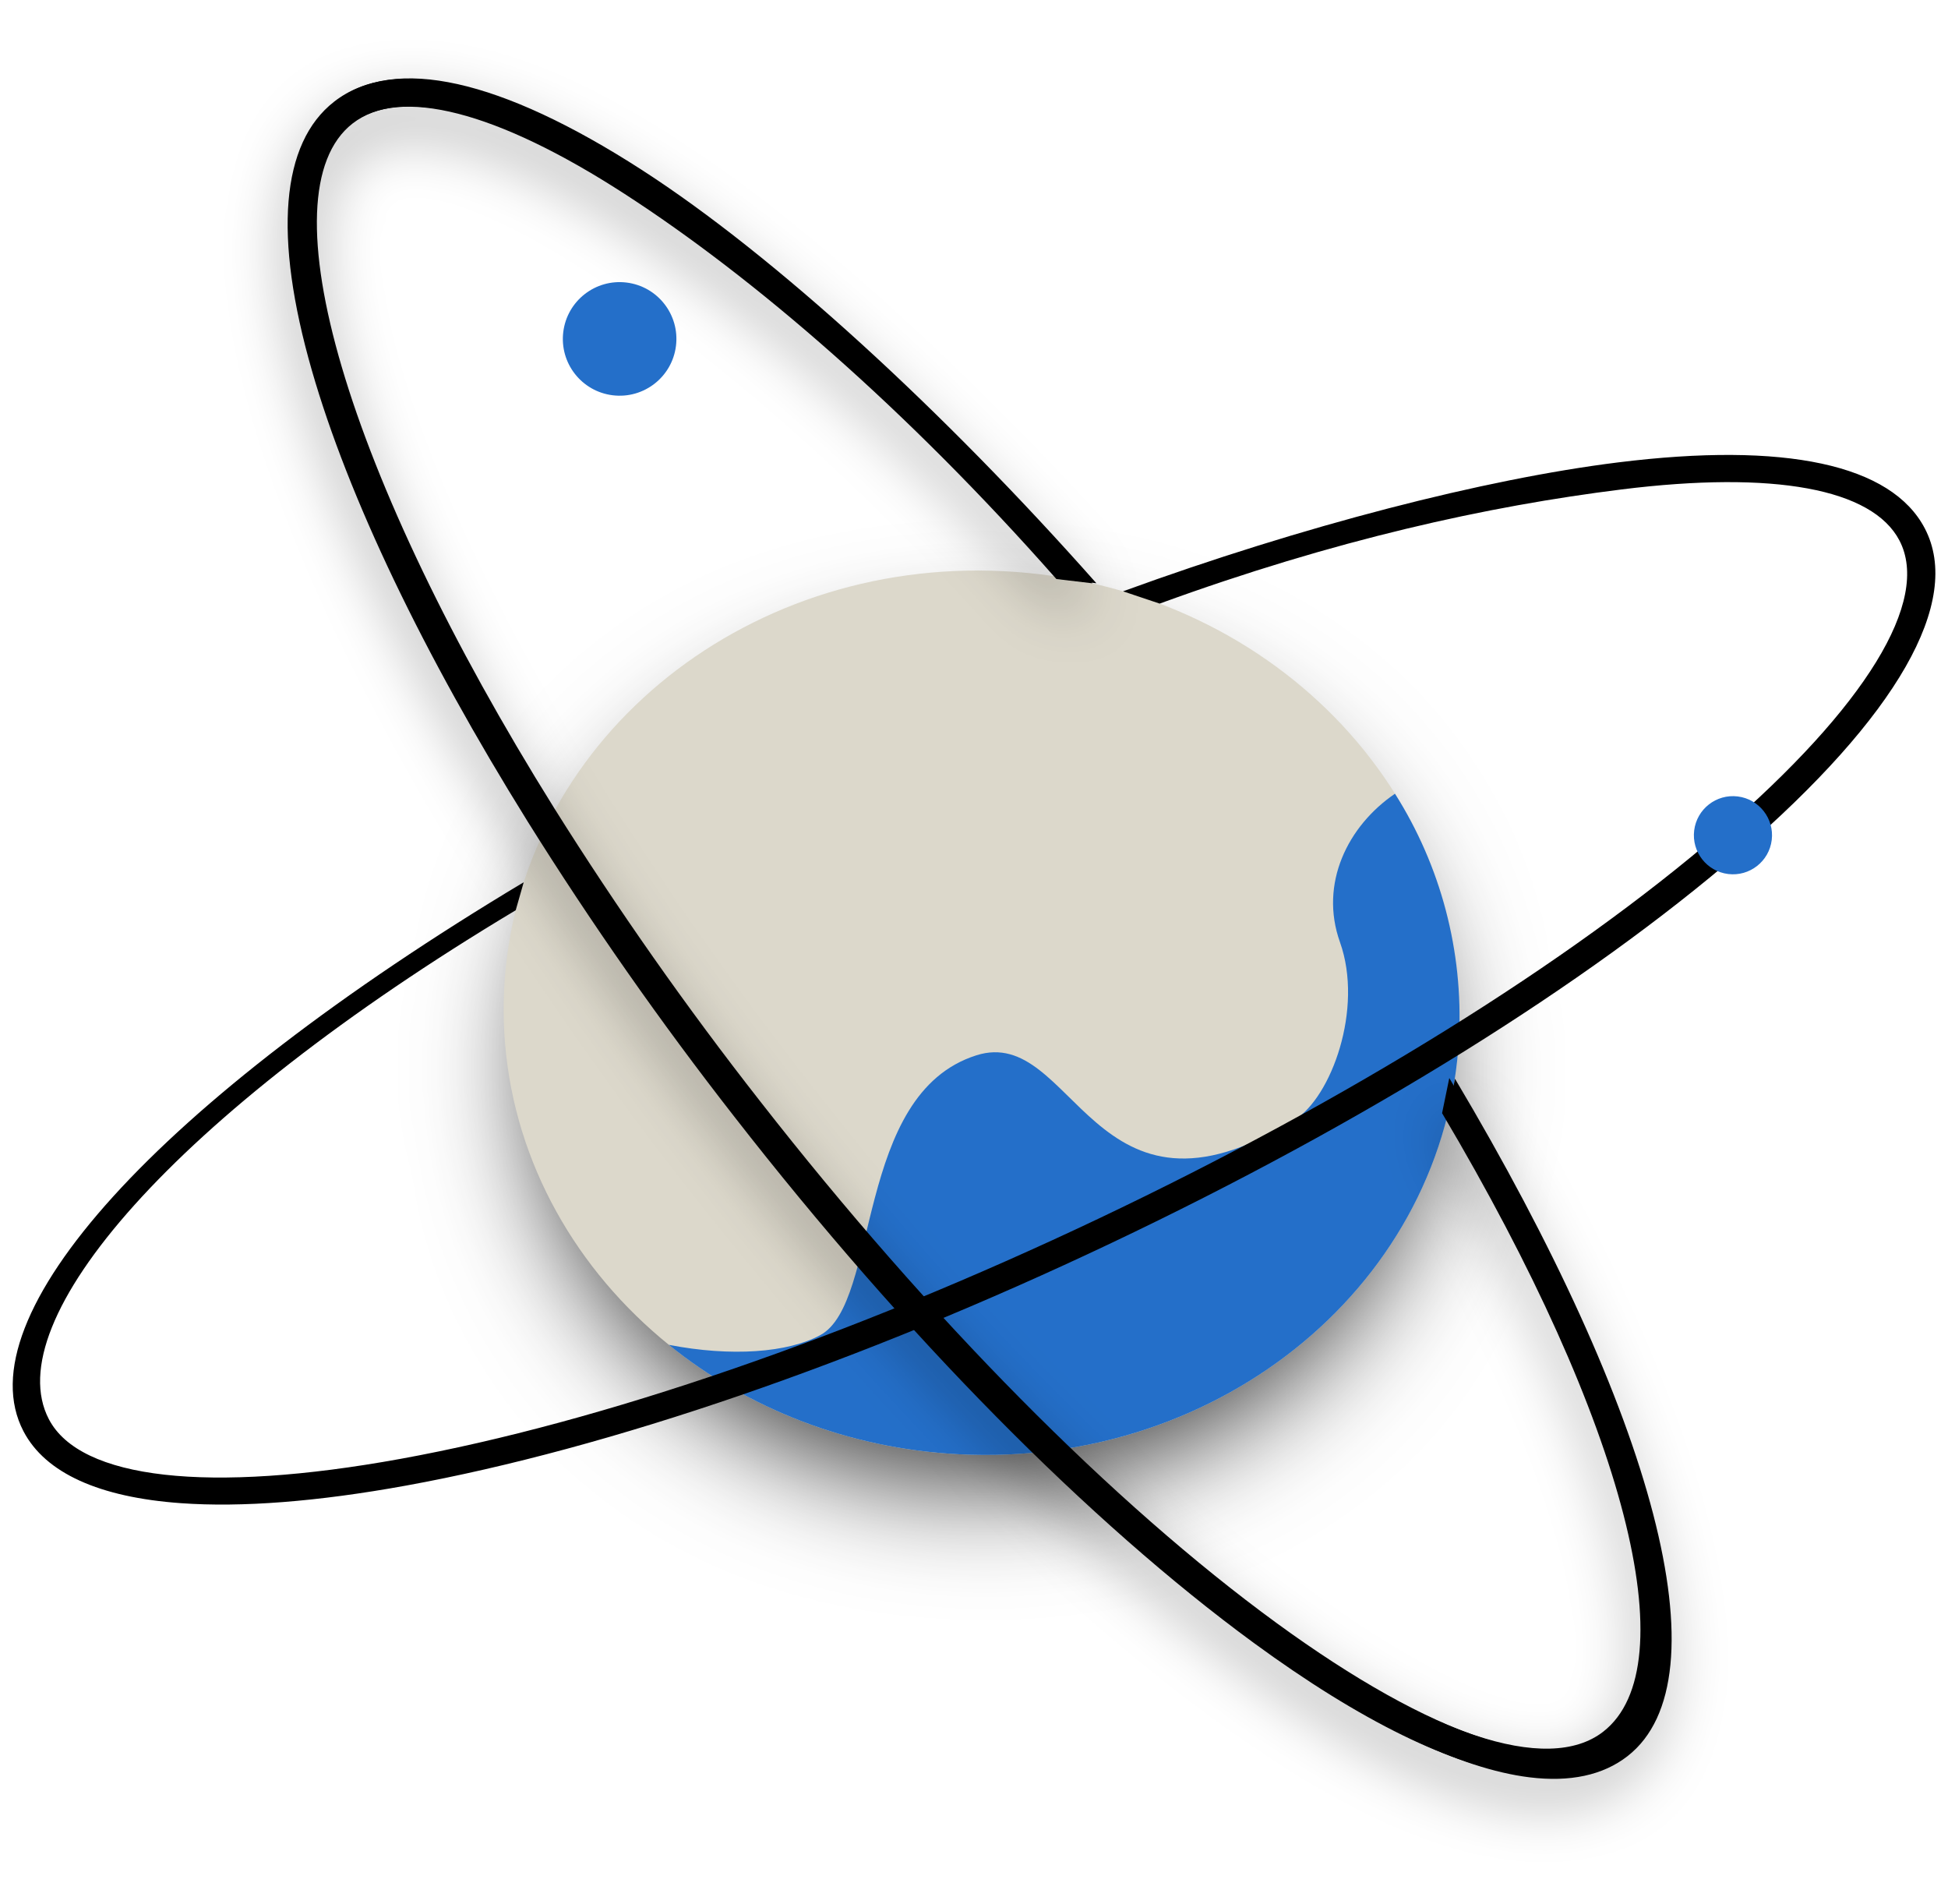
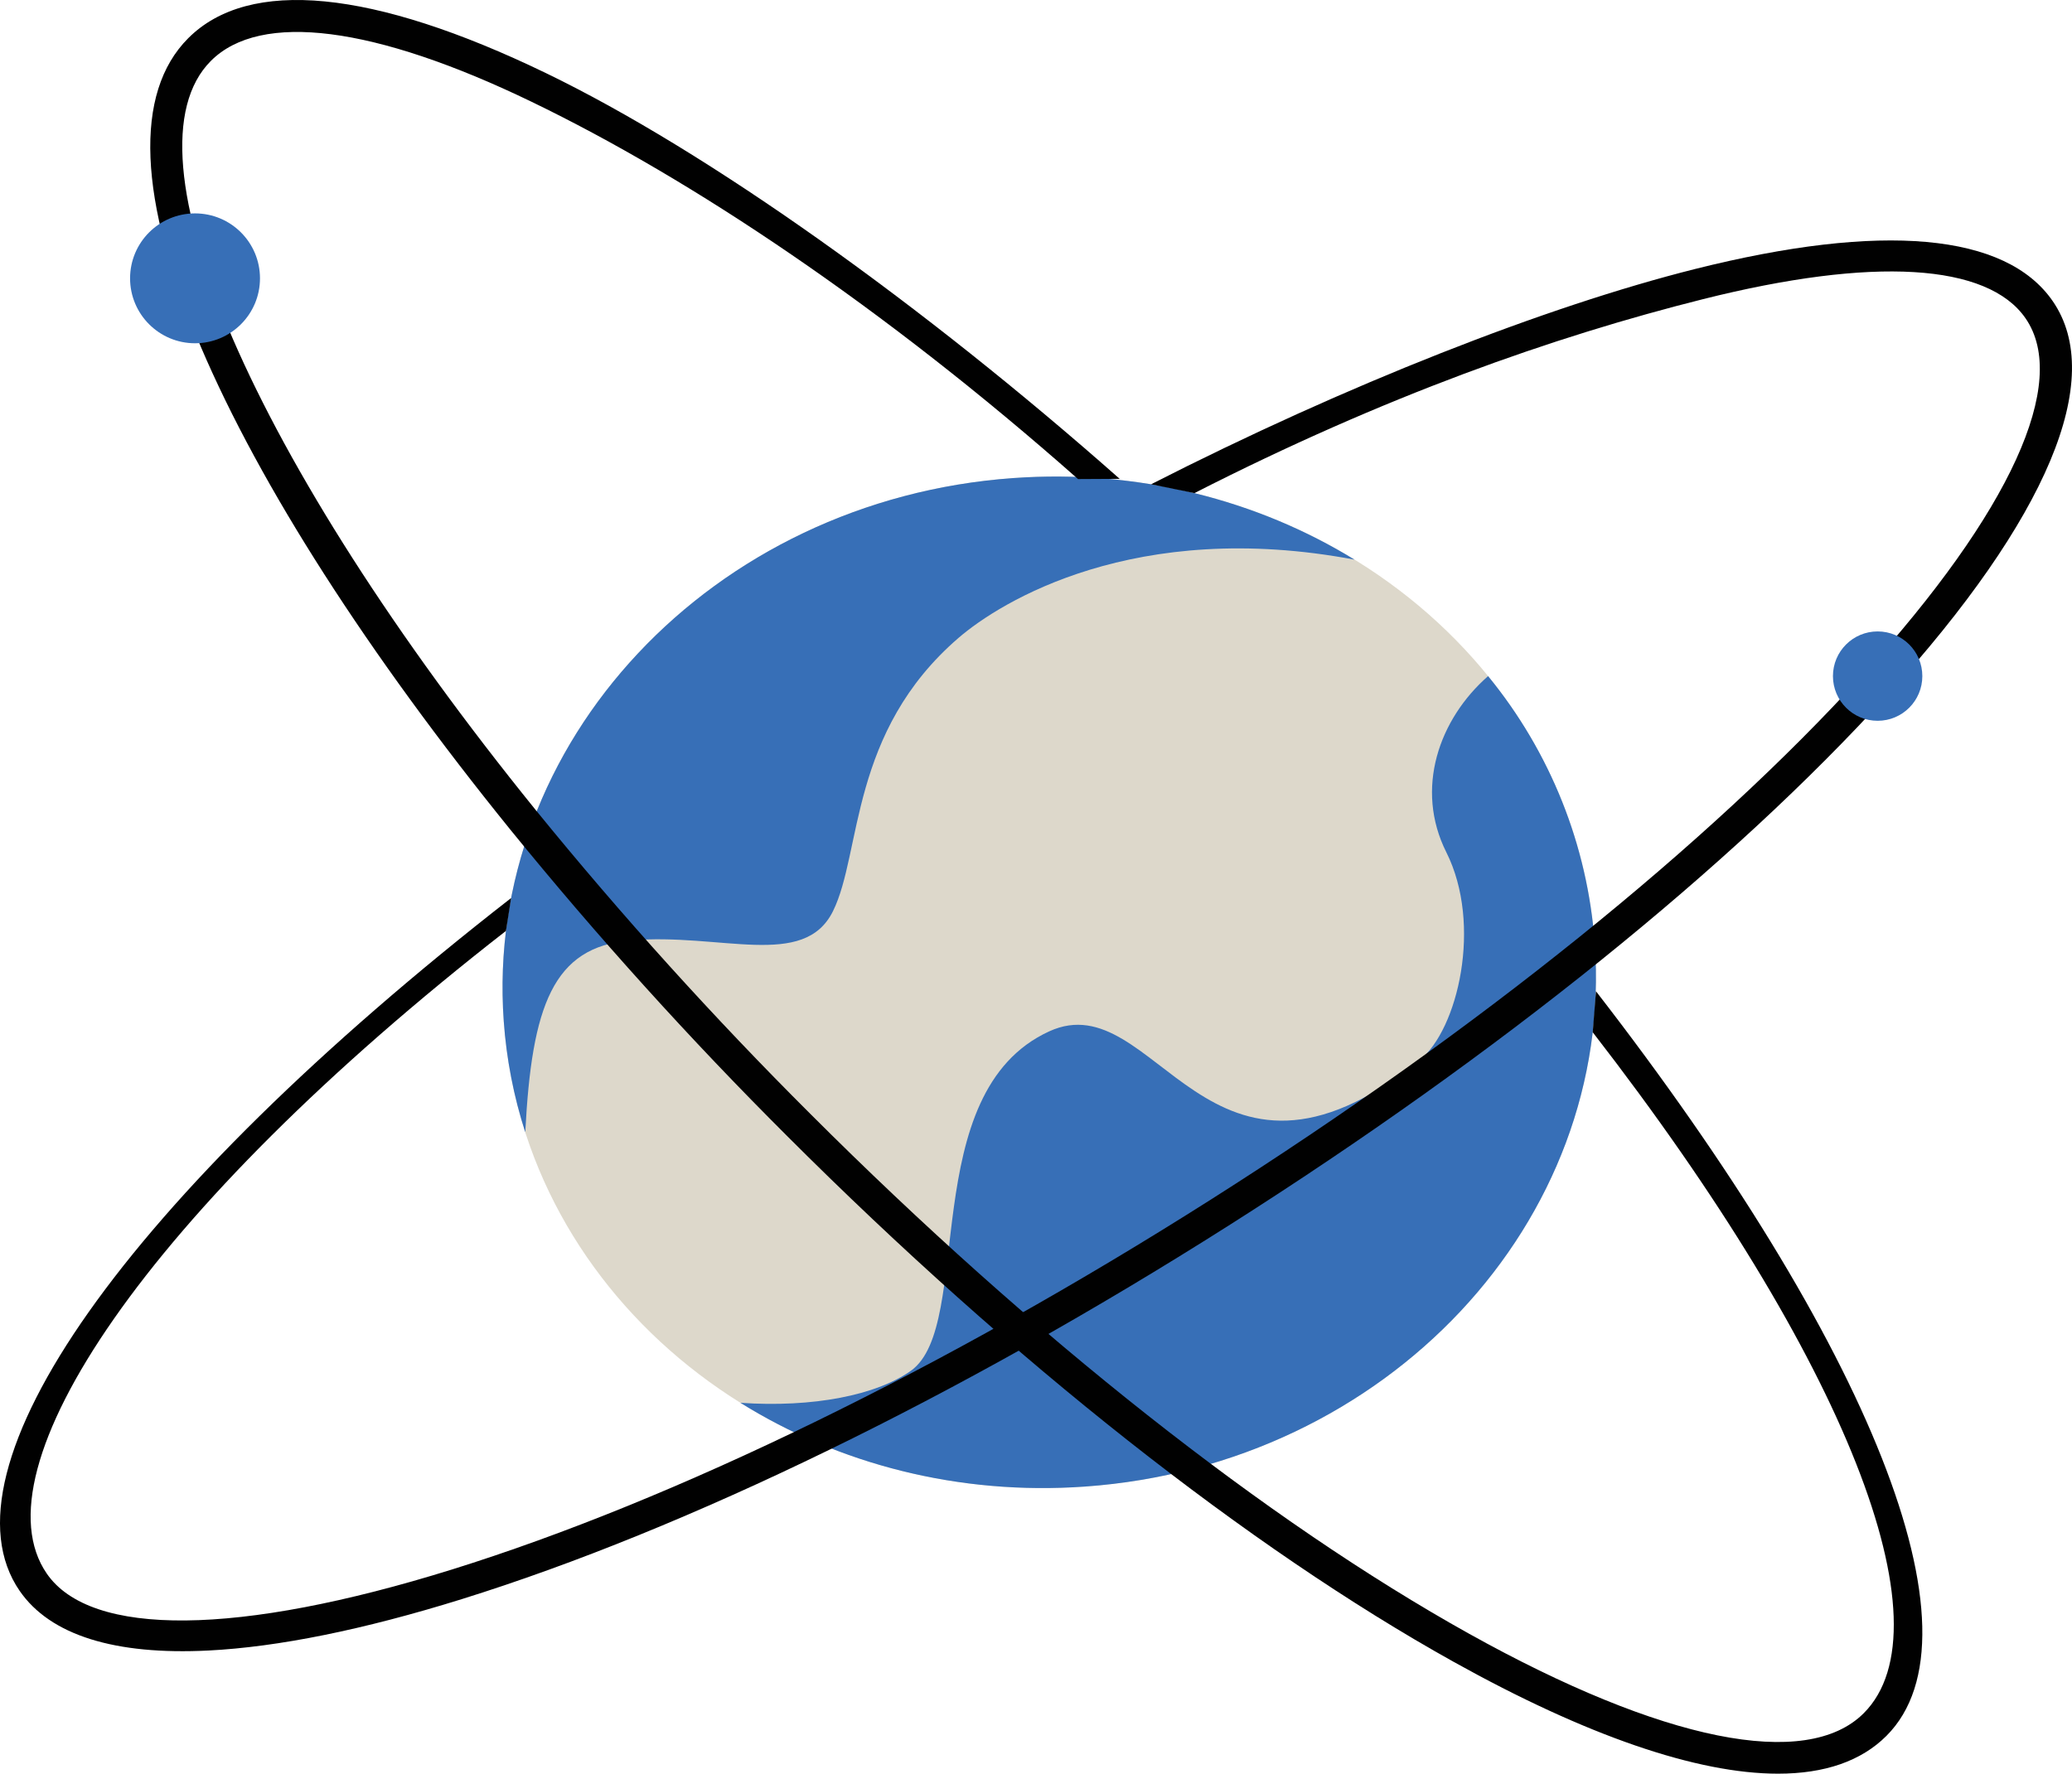
- <svg xmlns="http://www.w3.org/2000/svg" width="833.305" height="814.206" viewBox="0 0 833.305 814.206">
+ <svg xmlns="http://www.w3.org/2000/svg" width="819.16" height="701.402" viewBox="0 0 819.16 701.402">
  <defs>
-     <filter id="Ellipse_129" x="145.705" y="196.549" width="548.461" height="522.069" filterUnits="userSpaceOnUse">
-       <feOffset dy="25" input="SourceAlpha" />
-       <feGaussianBlur stdDeviation="25" result="blur" />
-       <feFlood flood-opacity="0.78" />
-       <feComposite operator="in" in2="blur" />
-       <feComposite in="SourceGraphic" />
-     </filter>
-     <filter id="Tracé_1663" x="12.683" y="0" width="813.535" height="814.206" filterUnits="userSpaceOnUse">
-       <feOffset dy="10" input="SourceAlpha" />
-       <feGaussianBlur stdDeviation="12.5" result="blur-2" />
-       <feFlood flood-opacity="0.361" />
-       <feComposite operator="in" in2="blur-2" />
-       <feComposite in="SourceGraphic" />
-     </filter>
+     <style>.a{fill:#ddd8cb;}.b{fill:#376fb7;}.c{fill:#010101;}</style>
  </defs>
-   <g id="Symbole_43_1" data-name="Symbole 43 – 1" transform="translate(116.834 -2017.191)">
-     <g transform="matrix(1, 0, 0, 1, -116.83, 2017.19)" filter="url(#Ellipse_129)">
-       <ellipse id="Ellipse_129-2" data-name="Ellipse 129" cx="190.499" cy="176.577" rx="190.499" ry="176.577" transform="translate(238.66 246.55) rotate(2.91)" fill="#132d7f" />
-     </g>
-     <ellipse id="Ellipse_112" data-name="Ellipse 112" cx="204.499" cy="189.077" rx="204.499" ry="189.077" transform="translate(108.454 2251.094) rotate(2.914)" fill="#dcd8cb" />
-     <path id="Tracé_1656" data-name="Tracé 1656" d="M885.249,110.283c-18.362,16.092-27.53,42.134-15.608,65.9,13.537,26.986,4.366,66.3-10.025,77.809-79.414,63.535-98.374-29.183-138.457-10.844-49.972,22.864-27.881,109.942-51.711,126.933-12.769,9.1-36.581,13.895-63.772,12,36.5,22.78,81.363,34.724,128.954,31.326,112.655-8.048,197.948-99.008,190.51-203.167A178.1,178.1,0,0,0,885.249,110.283Z" transform="translate(-385.313 2139.305) rotate(7)" fill="#246fc9" />
-     <g id="Groupe_1928" data-name="Groupe 1928" transform="translate(-52.528 2127.106) rotate(7)">
-       <path id="Tracé_1657" data-name="Tracé 1657" d="M545.151,556.165c-34.948,1.775-59.169-5.679-70.637-22.326-31.352-45.5,39.163-146.477,183.783-259.126l-1.935,12.3C521.236,392.272,457.847,488.471,484.667,527.4c16.465,23.9,71.674,23.344,151.474-1.525,83.3-25.958,184.1-75.1,283.827-138.381s186.326-133.036,243.84-196.421c55.1-60.72,77.253-109.255,60.788-133.152-14.194-20.6-57.014-23.158-120.58-7.2-56.142,14.093-119.185,36.325-190.228,72.56l-16.194-3.306c73.006-37.252,147.78-66.557,203.389-80.514,69.989-17.571,116.245-13.411,133.766,12.022,19.981,29-1.961,81.281-61.782,147.211-58.217,64.16-145.693,134.655-246.318,198.5S724.173,510.665,639.858,536.942C602.945,548.444,571.092,554.848,545.151,556.165Z" transform="translate(-467.173 -28.767)" />
-     </g>
-     <g id="Groupe_1929" data-name="Groupe 1929" transform="translate(14.196 2044.691) rotate(7)">
-       <path id="Tracé_1658" data-name="Tracé 1658" d="M1103.956,647.174c-30.186,0-71.553-14.113-121.394-41.88-76.466-42.6-164.869-112.351-248.923-196.4A1481.451,1481.451,0,0,1,629.983,294.154c-53.492-66.083-93.517-128.524-115.745-180.573C490.69,58.444,489.047,18.5,509.488-1.945c22.75-22.748,68.968-18.246,133.66,13.019,60.922,29.445,141.134,86.816,214.631,151.8l-15.576.084c-72.7-64.284-144.312-112.109-204.275-141.09C579.112-6.554,536.5-12,517.97,6.537c-34.288,34.286,15.608,149.455,121.336,280.071a1468.993,1468.993,0,0,0,102.814,113.8C825.412,483.7,912.874,552.742,988.4,594.816c72.378,40.323,126.174,51.163,147.594,29.744,32.361-32.363-6.253-131.983-101.335-254.7l1.213-15.334c102.044,131.7,146.585,240.532,108.6,278.514C1135.021,642.492,1121.341,647.174,1103.956,647.174Z" transform="translate(-495.28 16.223)" />
-       <g transform="matrix(0.99, -0.12, 0.12, 0.99, -133.41, -11.33)" filter="url(#Tracé_1663)">
-         <path id="Tracé_1663-2" data-name="Tracé 1663" d="M1103.956,647.174c-30.186,0-71.553-14.113-121.394-41.88-76.466-42.6-164.869-112.351-248.923-196.4A1481.451,1481.451,0,0,1,629.983,294.154c-53.492-66.083-93.517-128.524-115.745-180.573C490.69,58.444,489.047,18.5,509.488-1.945c22.75-22.748,68.968-18.246,133.66,13.019,60.922,29.445,141.134,86.816,214.631,151.8l-15.576.084c-72.7-64.284-144.312-112.109-204.275-141.09C579.112-6.554,536.5-12,517.97,6.537c-34.288,34.286,15.608,149.455,121.336,280.071a1468.993,1468.993,0,0,0,102.814,113.8C825.412,483.7,912.874,552.742,988.4,594.816c72.378,40.323,126.174,51.163,147.594,29.744,32.361-32.363-6.253-131.983-101.335-254.7l1.213-15.334c102.044,131.7,146.585,240.532,108.6,278.514C1135.021,642.492,1121.341,647.174,1103.956,647.174Z" transform="translate(-362.54 -16.76) rotate(7)" />
-       </g>
-     </g>
-     <circle id="Ellipse_113" data-name="Ellipse 113" cx="24.288" cy="24.288" r="24.288" transform="translate(127.079 2135.071) rotate(7)" fill="#246fc9" />
-     <circle id="Ellipse_114" data-name="Ellipse 114" cx="16.713" cy="16.713" r="16.713" transform="translate(609.927 2355.778) rotate(7)" fill="#246fc9" />
-   </g>
+   <ellipse class="a" cx="422.383" cy="456.172" rx="216.214" ry="199.909" transform="translate(-38.9892 -36.4683) rotate(-4.0855)" />
+   <path class="b" d="M543.068,289.027C504.729,265.509,457.847,253.221,408.14,256.772c-119.108,8.508-209.288,104.679-201.422,214.805a186.096,186.096,0,0,0,8.509,43.901c2.557-50.212,11.063-73.172,41.358-75.845,35.929-3.17,68.854,11.624,80.312-11.624s6.381-70.801,49.666-108.077C403.071,305.716,456.308,272.669,543.068,289.027Z" transform="translate(-7.5625 -67.7202)" />
+   <path class="b" d="M595.872,335.087c-19.414,17.012-29.106,44.546-16.502,69.674,14.312,28.532,4.616,70.095-10.6,82.268-83.964,67.173-104.01-30.856-146.388-11.466-52.834,24.173-29.479,116.24-54.674,134.205-13.5,9.626-38.675,14.691-67.426,12.688,38.596,24.085,86.025,36.713,136.342,33.119,119.108-8.508,209.288-104.679,201.422-214.805A188.281,188.281,0,0,0,595.872,335.087Z" transform="translate(-7.5625 -67.7202)" />
+   <path class="c" d="M90.008,720.417c-36.95,1.877-62.559-6.005-74.685-23.604-33.146-48.109,41.407-154.87,194.313-273.971l-2.046,13.01C64.723,547.134-2.297,648.844,26.058,690.001c17.409,25.268,75.781,24.679,160.153-1.614,88.07-27.446,194.642-79.407,300.086-146.31S683.299,401.421,744.106,334.406c58.252-64.2,81.679-115.514,64.271-140.782-15.007-21.781-60.28-24.484-127.489-7.615-59.358,14.9-126.012,38.406-201.126,76.715l-17.12-3.496c77.188-39.386,156.245-70.368,215.04-85.126,73.999-18.577,122.903-14.179,141.429,12.711,21.126,30.663-2.073,85.938-65.322,155.644C692.238,410.293,599.751,484.827,493.361,552.33,386.974,619.833,279.286,672.309,190.139,700.091,151.113,712.253,117.434,719.024,90.008,720.417Z" transform="translate(-7.5625 -67.7202)" />
+   <path class="c" d="M710.511,769.123c-31.917.002-75.651-14.922-128.35-44.281C501.316,679.803,407.849,606.056,318.98,517.187A1566.65,1566.65,0,0,1,209.384,395.878C152.828,326.008,110.511,259.99,87.008,204.96c-24.896-58.295-26.633-100.531-5.02-122.142,24.052-24.053,72.919-19.293,141.316,13.763,64.412,31.131,149.219,91.79,226.927,160.501l-16.467.088C356.9,189.205,281.184,138.64,217.786,107.998,155.599,77.942,110.552,72.183,90.955,91.783,54.703,128.034,107.457,249.802,219.241,387.899a1553.623,1553.623,0,0,0,108.704,120.32C416.009,596.283,508.484,669.28,588.333,713.764c76.524,42.634,133.402,54.095,156.05,31.449,34.216-34.217-6.611-139.545-107.139-269.29l1.282-16.212c107.892,139.248,154.983,254.31,114.823,294.469C743.357,764.172,728.891,769.123,710.511,769.123Z" transform="translate(-7.5625 -67.7202)" />
+   <circle class="b" cx="77.105" cy="110.065" r="25.68" />
+   <circle class="b" cx="742.32" cy="267.366" r="17.67" />
</svg>
